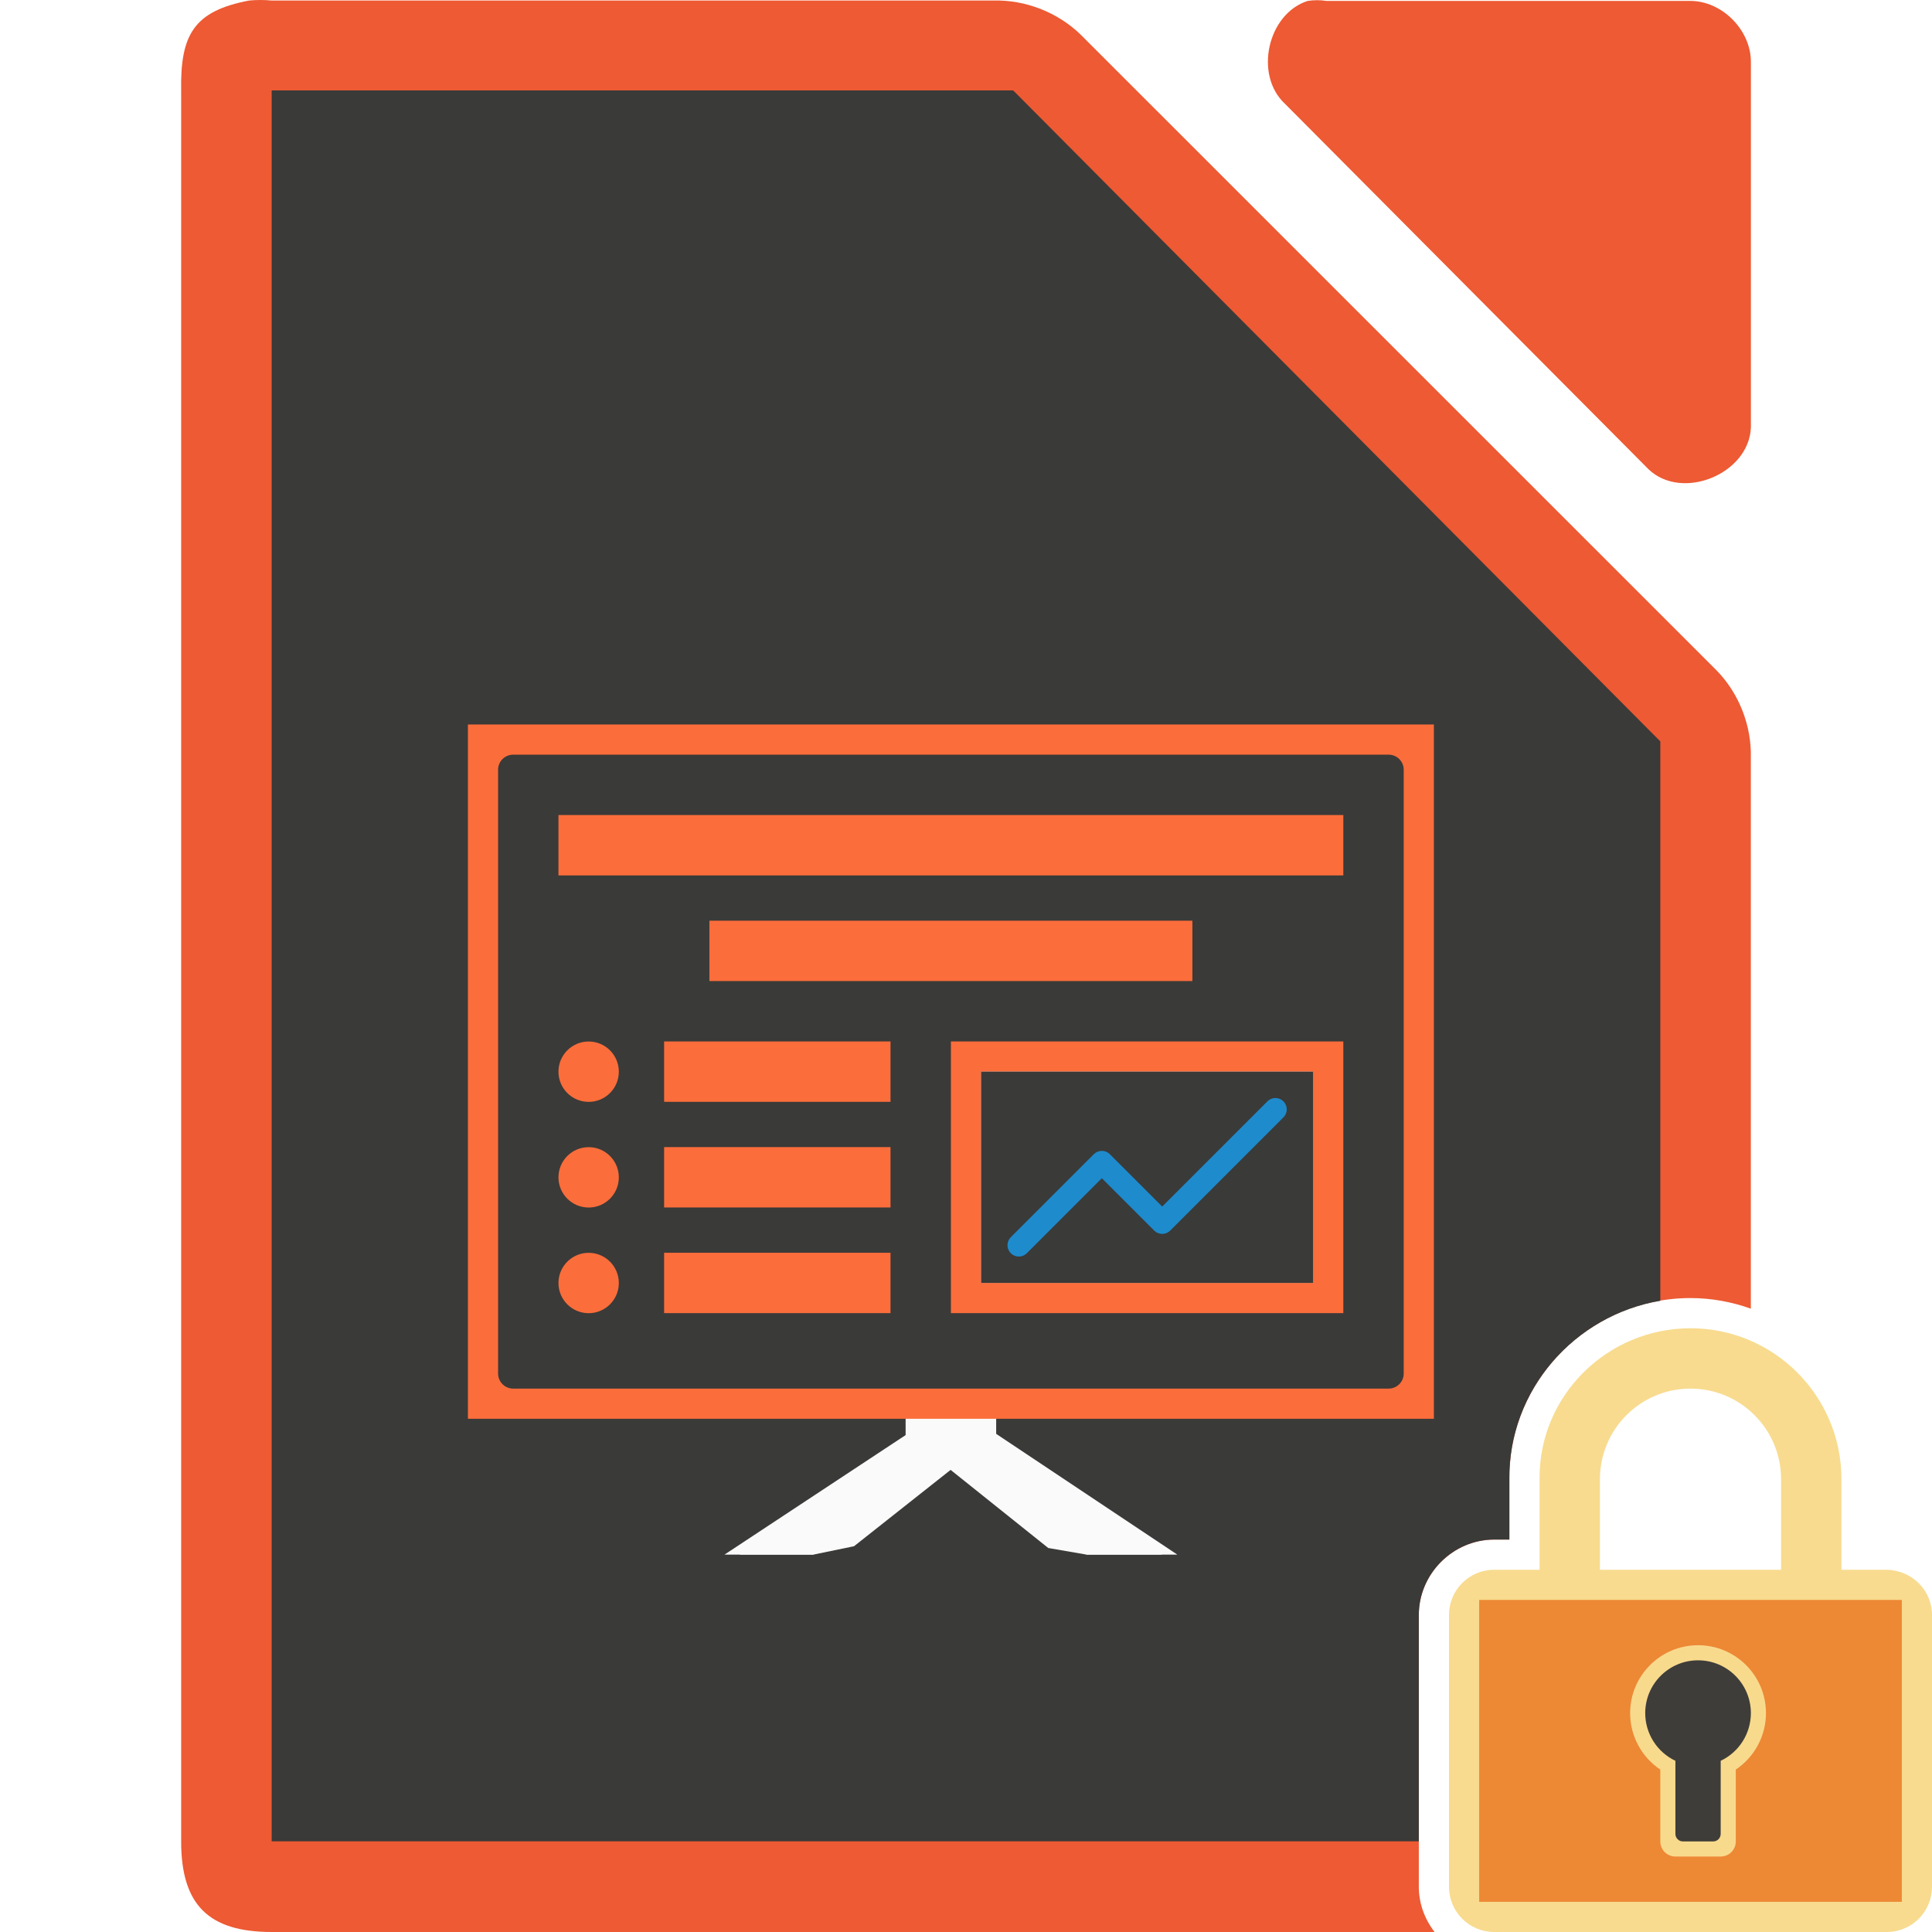
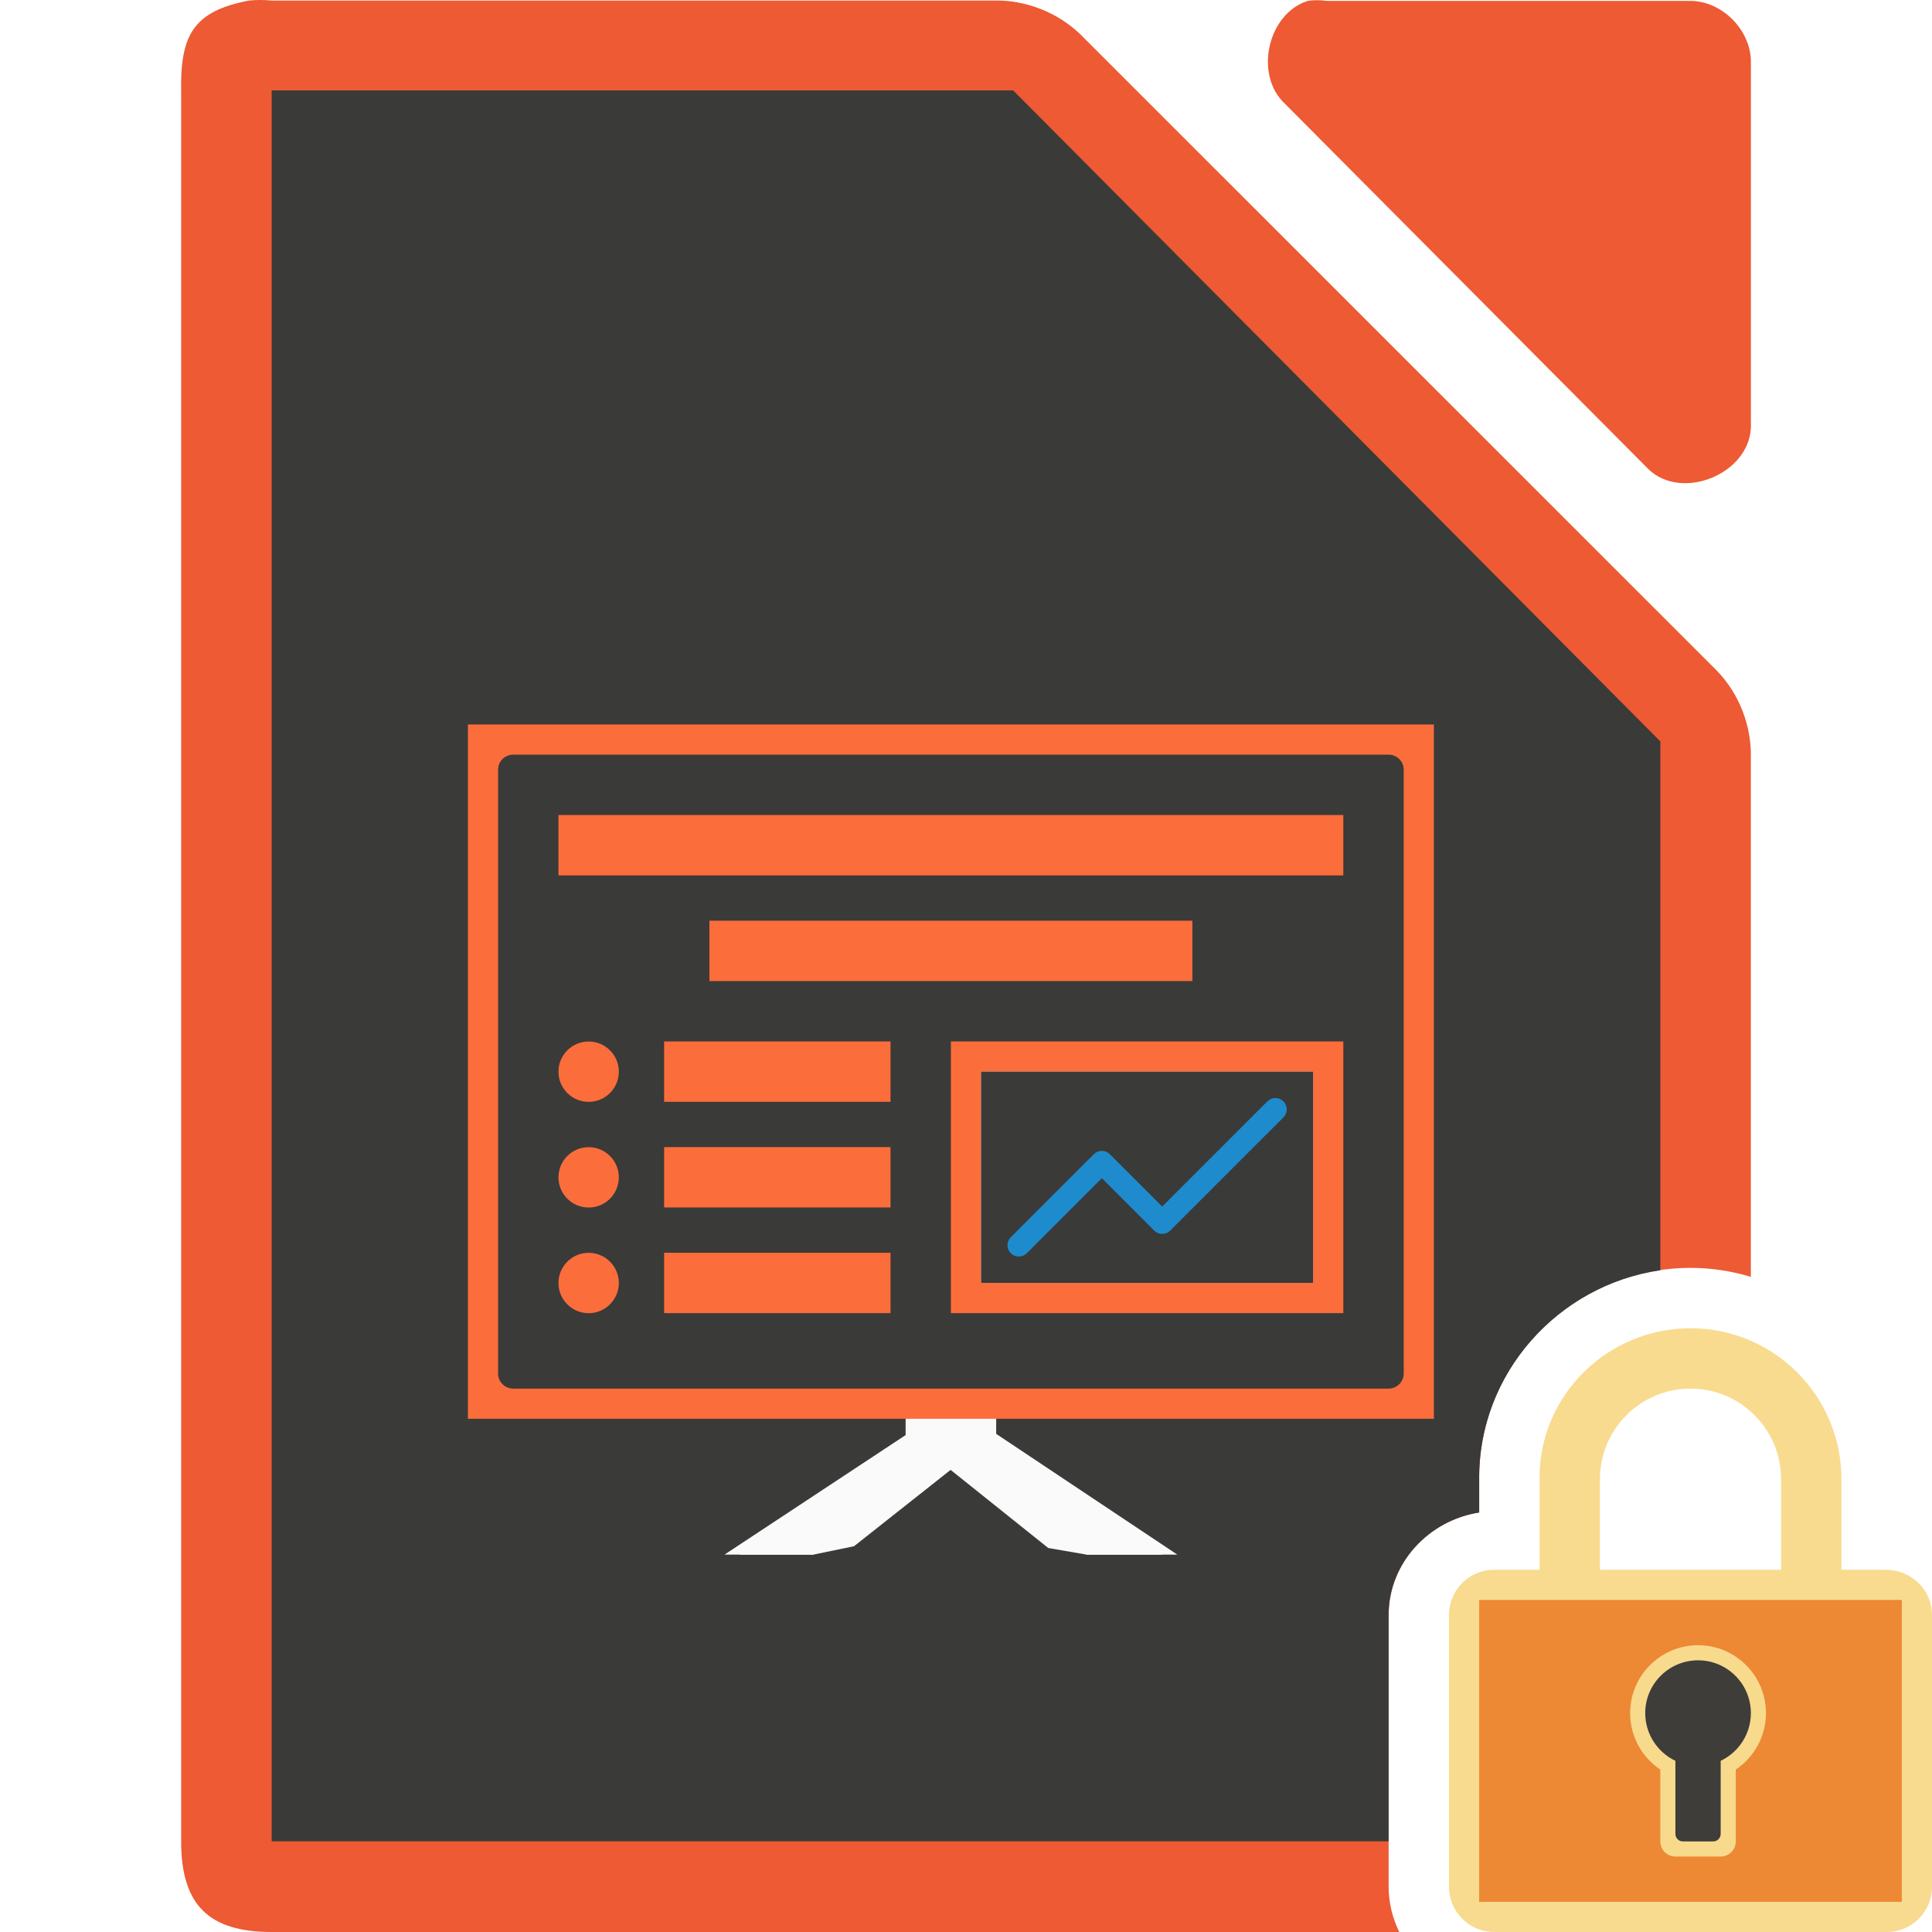
<svg xmlns="http://www.w3.org/2000/svg" height="128" viewBox="0 0 128 128" width="128">
  <g transform="translate(895.3564 480.5233)">
-     <path d="m17.252 0c-.25 0-.501.011-.75.035-3.667.7-4.566 2.266-4.5 5.998v115.969c0 4.188 1.812 5.998 6 5.998h77.039c-.642-.841-1.041-1.874-1.041-3v-18c0-2.735 2.265-5 5-5h1v-3.979c-.069-6.628 5.396-12.021 12-12.021 1.402 0 2.745.256 3.998.703v-36.52c.048-2.112-.78-4.23-2.25-5.748l-42.16-42.15c-1.518-1.469-3.638-2.299-5.75-2.25h-47.836c-.249-.024-.5-.035-.75-.035z" fill="#ed5a33" transform="translate(-895.3564 -480.5233)" />
+     <path d="m17.252 0c-.25-0-.501.011-.75.035-3.667.7-4.566 2.266-4.5 5.998v115.969c0 4.188 1.812 5.998 6 5.998h74.703c-.446-.915-.705-1.931-.705-3v-18c0-3.456 2.667-6.277 6-6.793v-2.166c-.081-7.734 6.315-14.041 14-14.041 1.388 0 2.729.211 3.998.594v-34.41c.048-2.112-.78-4.23-2.25-5.748l-42.16-42.15c-1.518-1.469-3.638-2.299-5.75-2.25h-47.836c-.249-.024-.5-.035-.75-.035z" fill="#ed5a33" transform="translate(-895.3564 -480.5233)" />
    <path d="m-808.721-480.462c-2.662.853-3.559 4.906-1.506 6.812l24.095 24.221c2.226 2.122 6.659.306 6.777-2.775v-24.221c-0-2.114-1.913-4.037-4.016-4.037h-24.095c-.415-.064-.84-.064-1.255 0z" fill="#ed5a33" />
-     <path d="m18 5.992v2 112 2h2 74v-14.992c0-2.735 2.265-5 5-5h1v-3.979c-.062-5.944 4.331-10.881 10-11.84v-36.189-.875l-.625-.625-41.75-42-.5-.5h-.875-46.25z" fill="#3a3a38" transform="translate(-895.3564 -480.5233)" />
+     <path d="m18 5.992v2 112 2h2 72v-14.992c0-3.456 2.667-6.277 6-6.793v-2.166c-.073-7.05 5.24-12.899 12-13.881v-34.168-.875l-.625-.625-41.75-42-.5-.5h-.875-46.25z" fill="#3a3a38" transform="translate(-895.3564 -480.5233)" />
    <g fill="#fafafa">
      <path d="m-834.236-385.525-12.121 8h4.884l2.699-.557 9.416-7.443z" />
      <path d="m-830.357-385.525 12 8h-5.006l-2.543-.439-9.451-7.561z" />
      <path d="m-835.236-385.525-12.121 8h5.879l10.121-8z" />
      <path d="m-835.357-387.525h6v3h-6z" />
      <path d="m-829.357-385.525 12 8h-6l-10-8z" />
    </g>
    <path d="m-864.357-432.525h64v46h-64z" fill="#fb6d3b" />
    <rect fill="none" height="42" rx="1" width="60" x="-862.357" y="-430.525" />
    <rect fill="#3a3a38" height="42" rx="1" width="60" x="-862.357" y="-430.525" />
    <rect fill="none" height="31.427" rx="2" transform="rotate(90)" width="15.675" x="-404.2" y="816.93" />
    <g fill="#fb6d3b">
      <path d="m-851.357-411.525h15v4h-15z" />
      <path d="m-851.357-404.525h15v4h-15z" />
      <path d="m-851.357-397.525h15v4h-15z" />
      <ellipse cx="-856.357" cy="-409.521" rx="2" ry="2" />
      <ellipse cx="-856.357" cy="-402.521" rx="2" ry="2" />
      <ellipse cx="-856.357" cy="-395.521" rx="2" ry="2" />
      <path d="m-858.357-426.525h52v4h-52z" />
      <path d="m-832.357-411.525h26v18h-26z" />
    </g>
    <path d="m-830.357-409.525h22v14h-22z" fill="#e6e6e6" />
    <path d="m-830.357-409.525h22v14h-22z" fill="#3a3a38" />
    <path d="m-827.857-398.025 5.5-5.5 4 4 7.5-7.5" fill="none" stroke="#1e8bcd" stroke-linecap="round" stroke-linejoin="round" stroke-width="1.5" />
    <path d="m-848.357-419.525h32v4h-32z" fill="#fb6d3b" />
  </g>
  <path d="m112 88c-5.523 0-10.057 4.477-10 10v6h-3c-1.662 0-3 1.338-3 3v18c0 1.662 1.338 3 3 3h26c1.662 0 3-1.338 3-3v-18c0-1.662-1.339-2.958-3-3h-3v-6c0-5.523-4.477-10-10-10zm0 4c3.314 0 6 2.686 6 6v6h-12v-6c0-3.314 2.686-6 6-6z" fill="#f8db8f" />
  <g fill-opacity=".979">
    <path d="m98 106h28v20h-28z" fill="#ed8733" />
    <path d="m112.5 109a4.5 4.5 0 0 0 -4.5 4.5 4.5 4.5 0 0 0 2 3.74v4.76c0 .554.446 1 1 1h3c.554 0 1-.446 1-1v-4.762a4.5 4.5 0 0 0 2-3.738 4.5 4.5 0 0 0 -4.5-4.5z" fill="#f8db8f" />
    <path d="m112.5 110a3.5 3.5 0 0 0 -3.5 3.5 3.5 3.5 0 0 0 2 3.158v4.842c0 .277.223.5.5.5h2c.277 0 .5-.223.5-.5v-4.842a3.5 3.5 0 0 0 2-3.158 3.5 3.5 0 0 0 -3.5-3.5z" fill="#3a3a38" />
  </g>
</svg>
